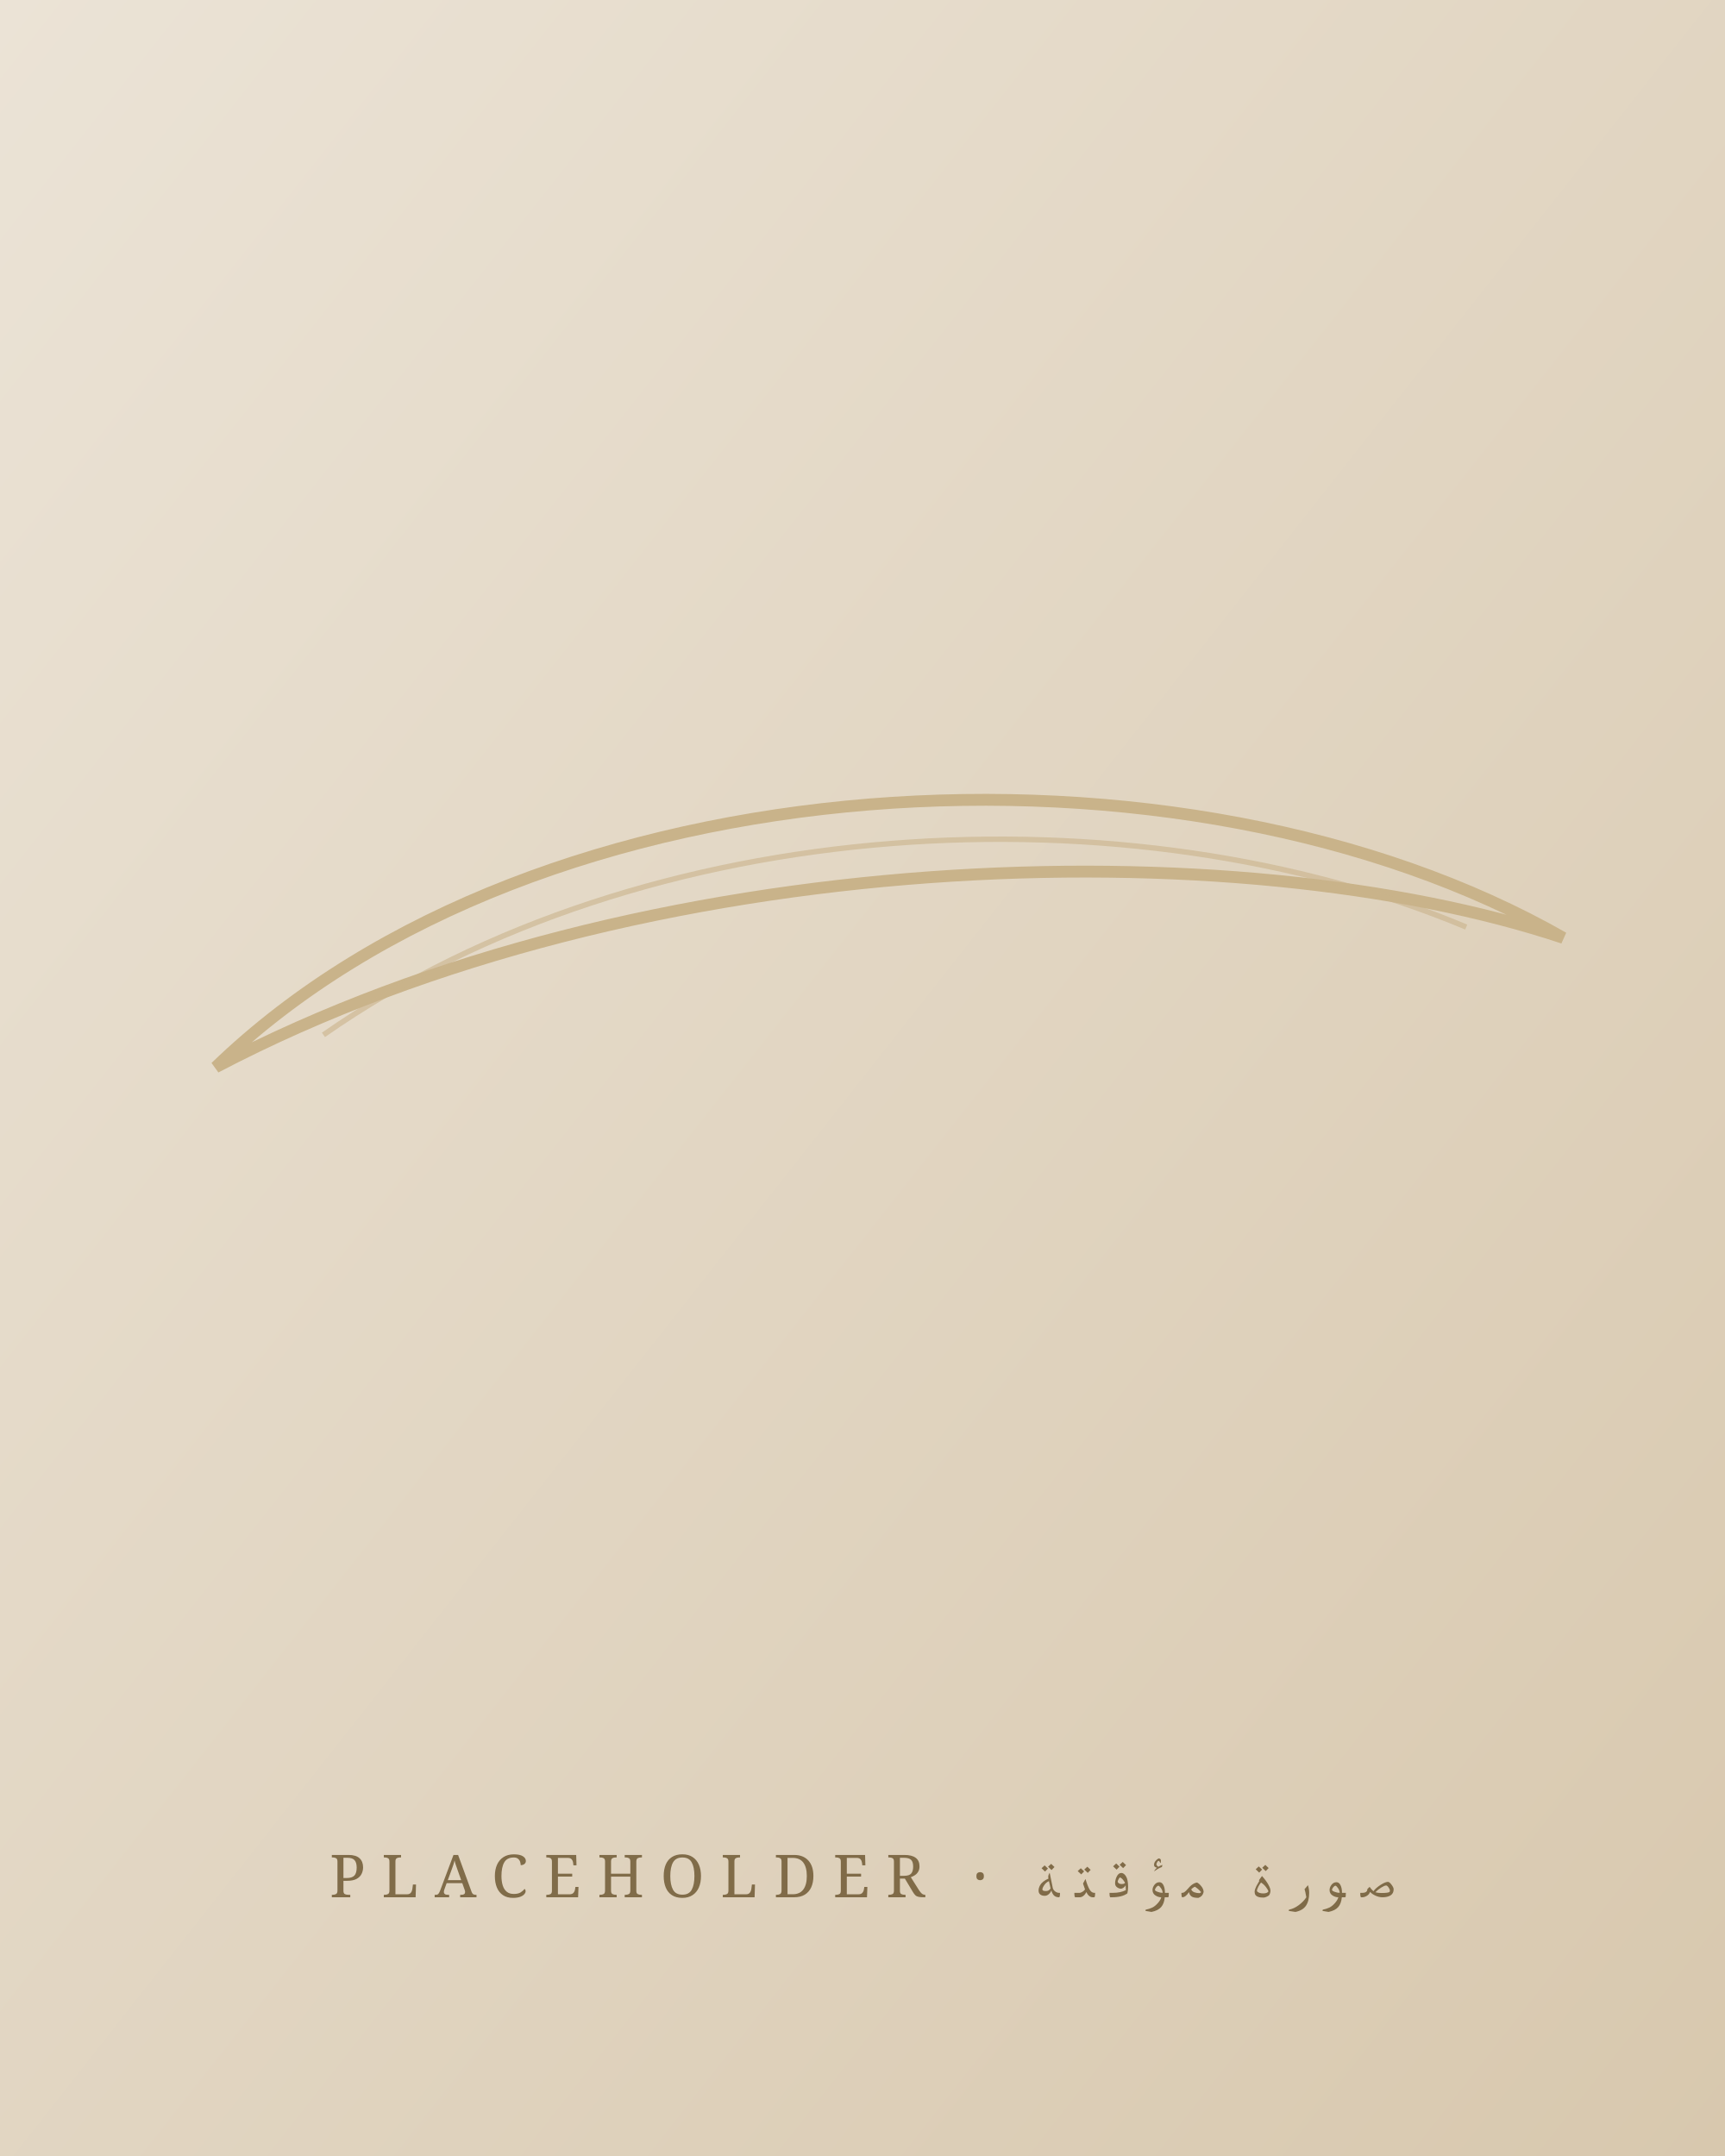
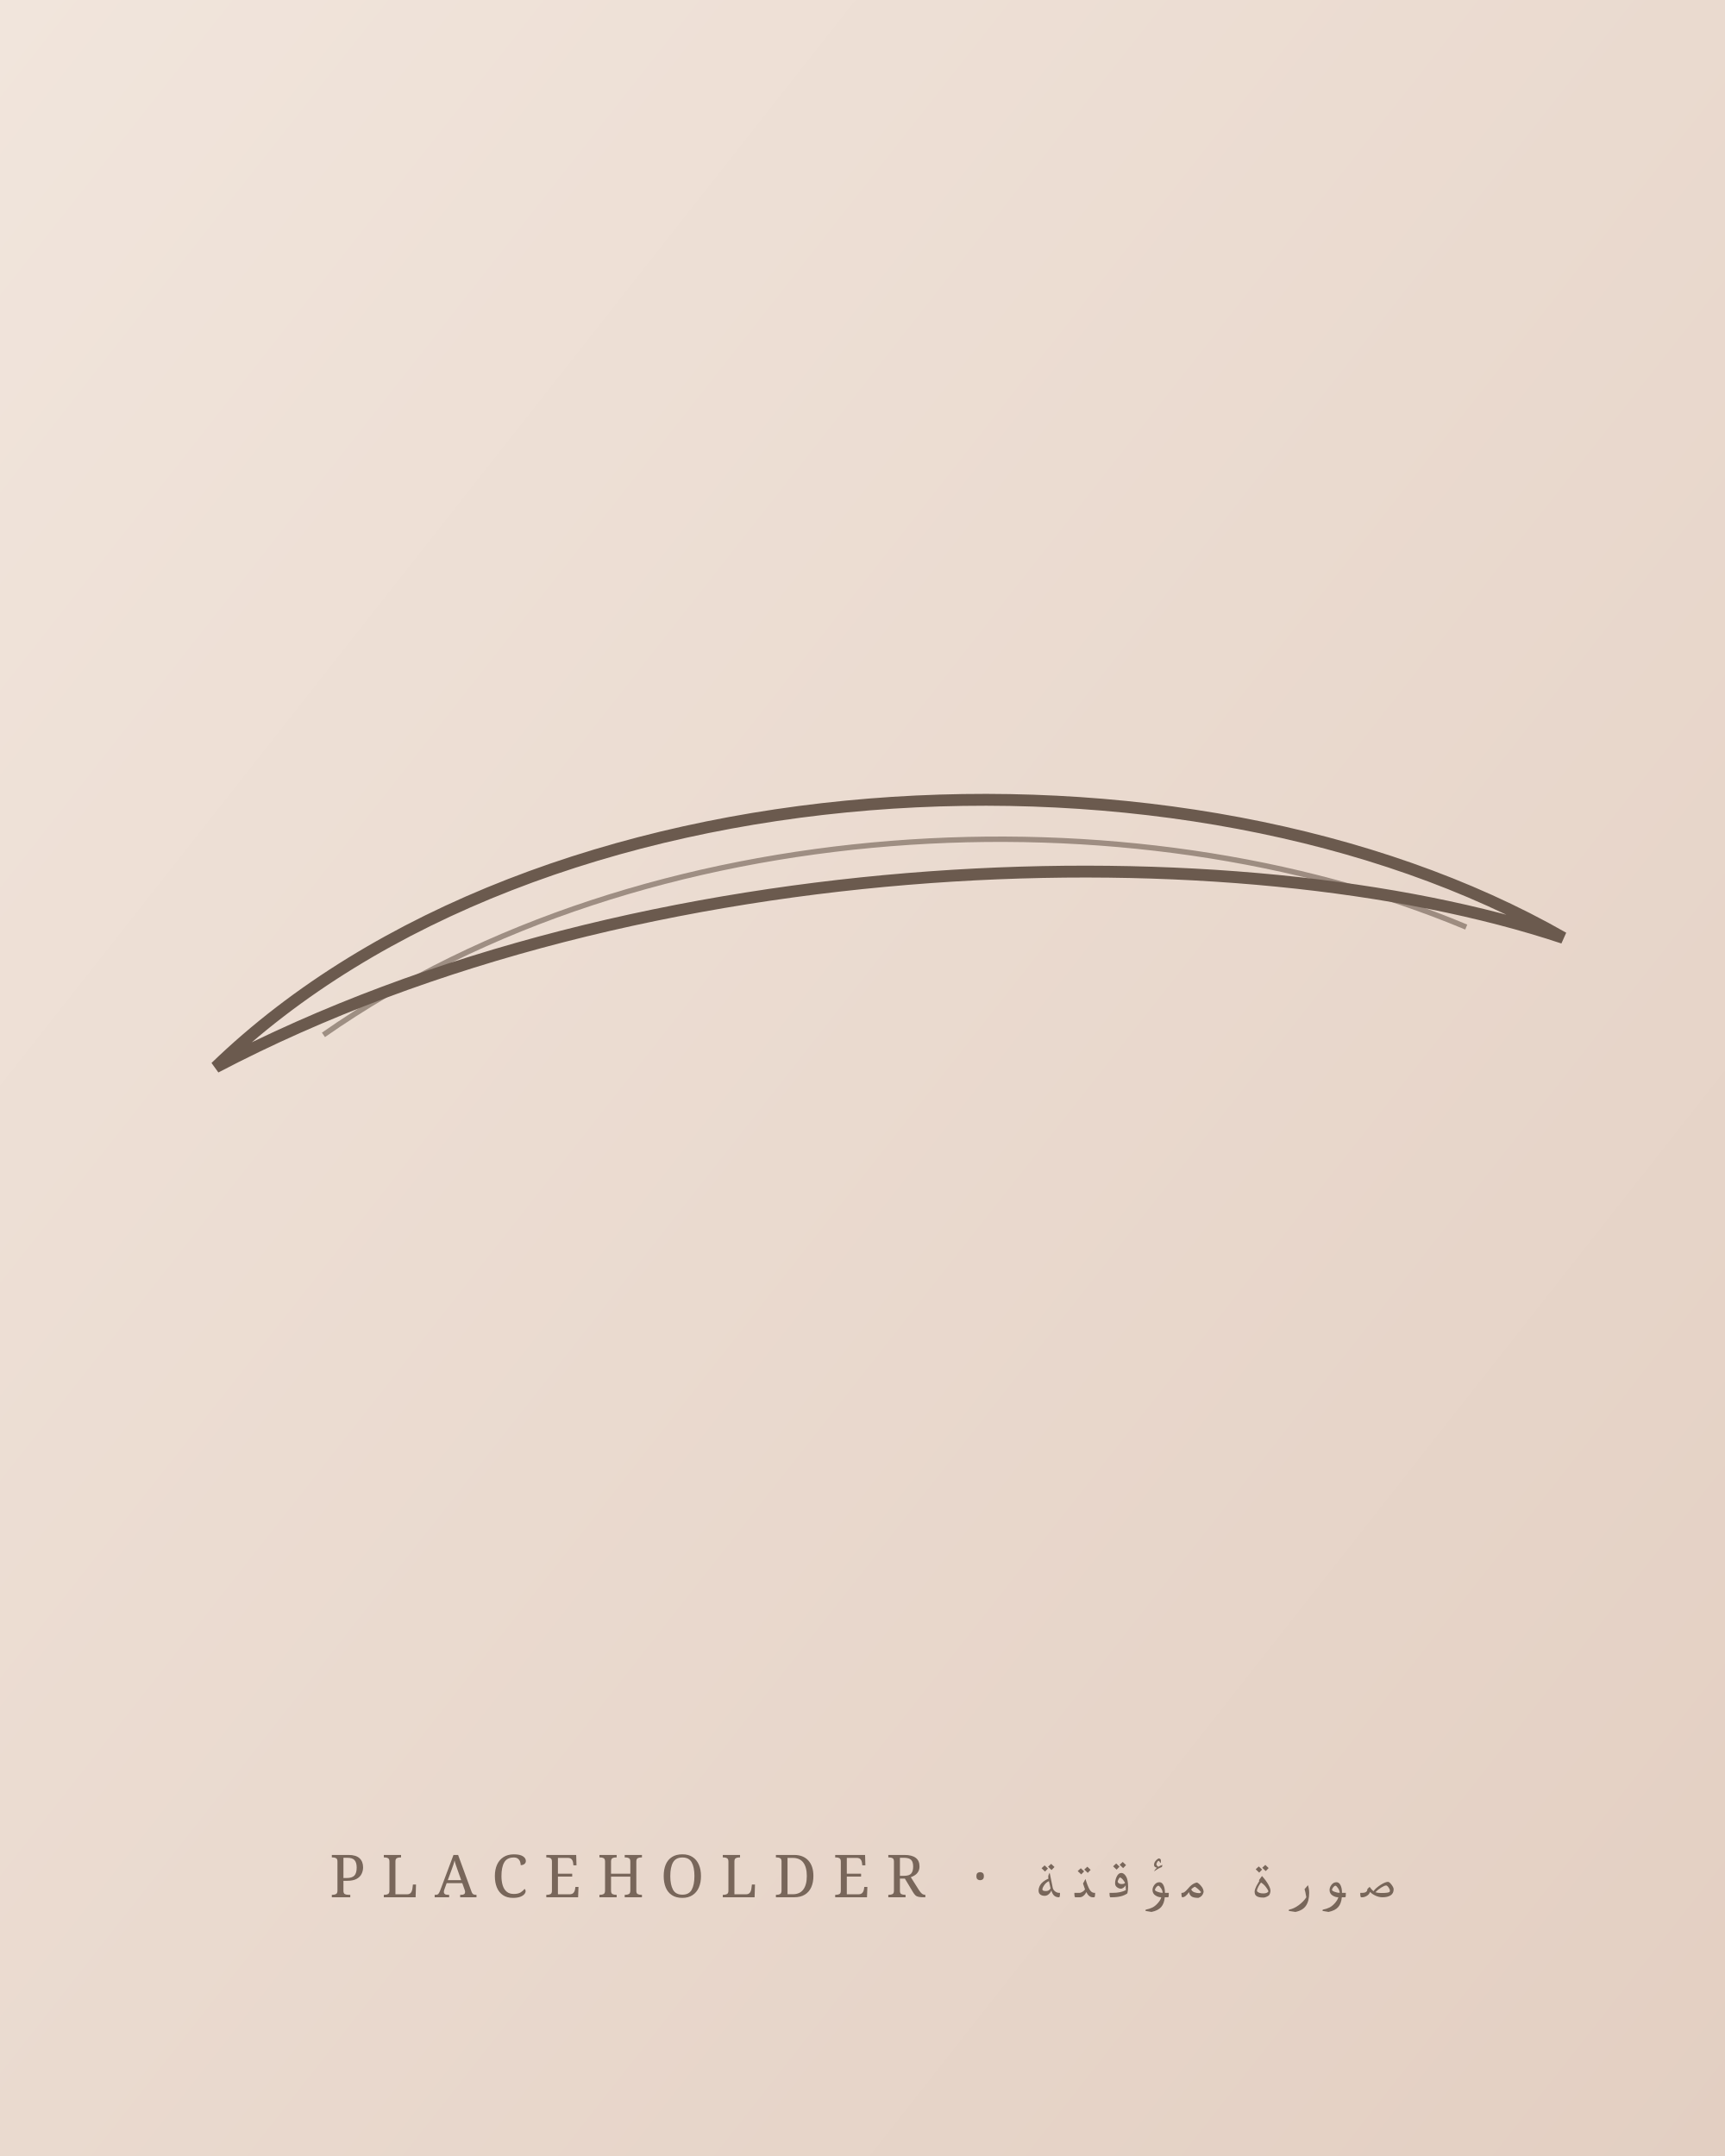
<svg xmlns="http://www.w3.org/2000/svg" viewBox="0 0 900 1125" role="img" aria-label="Placeholder image — replace with a real photo">
  <defs>
    <linearGradient id="g" x1="0" y1="0" x2="1" y2="1">
-       <stop offset="0" stop-color="#ebe3d6" />
-       <stop offset="1" stop-color="#d8c8ae" />
+       <stop offset="0" stop-color="#f1e5dc" />
+       <stop offset="1" stop-color="#e3cfc2" />
    </linearGradient>
  </defs>
  <rect width="900" height="1125" fill="url(#g)" />
  <g transform="translate(450 506.25) scale(2.8125)">
-     <path d="M-120 18 C -60 -40, 60 -46, 130 -6 C 70 -26, -40 -24, -120 18 Z" fill="none" stroke="#c9b38a" stroke-width="2.2" />
-     <path d="M-100 12 C -40 -30, 50 -34, 112 -8" fill="none" stroke="#c9b38a" stroke-width="1" opacity=".6" />
+     <path d="M-120 18 C -60 -40, 60 -46, 130 -6 C 70 -26, -40 -24, -120 18 Z" fill="none" stroke="#6b5a4e" stroke-width="2.2" />
+     <path d="M-100 12 C -40 -30, 50 -34, 112 -8" fill="none" stroke="#6b5a4e" stroke-width="1" opacity=".6" />
  </g>
-   <text x="50%" y="990" text-anchor="middle" font-family="Georgia, serif" font-size="30.938" letter-spacing="8.438" fill="#75603c" opacity=".9">PLACEHOLDER · صورة مؤقتة</text>
+   <text x="50%" y="990" text-anchor="middle" font-family="Georgia, serif" font-size="30.938" letter-spacing="8.438" fill="#6b5a4e" opacity=".9">PLACEHOLDER · صورة مؤقتة</text>
</svg>
